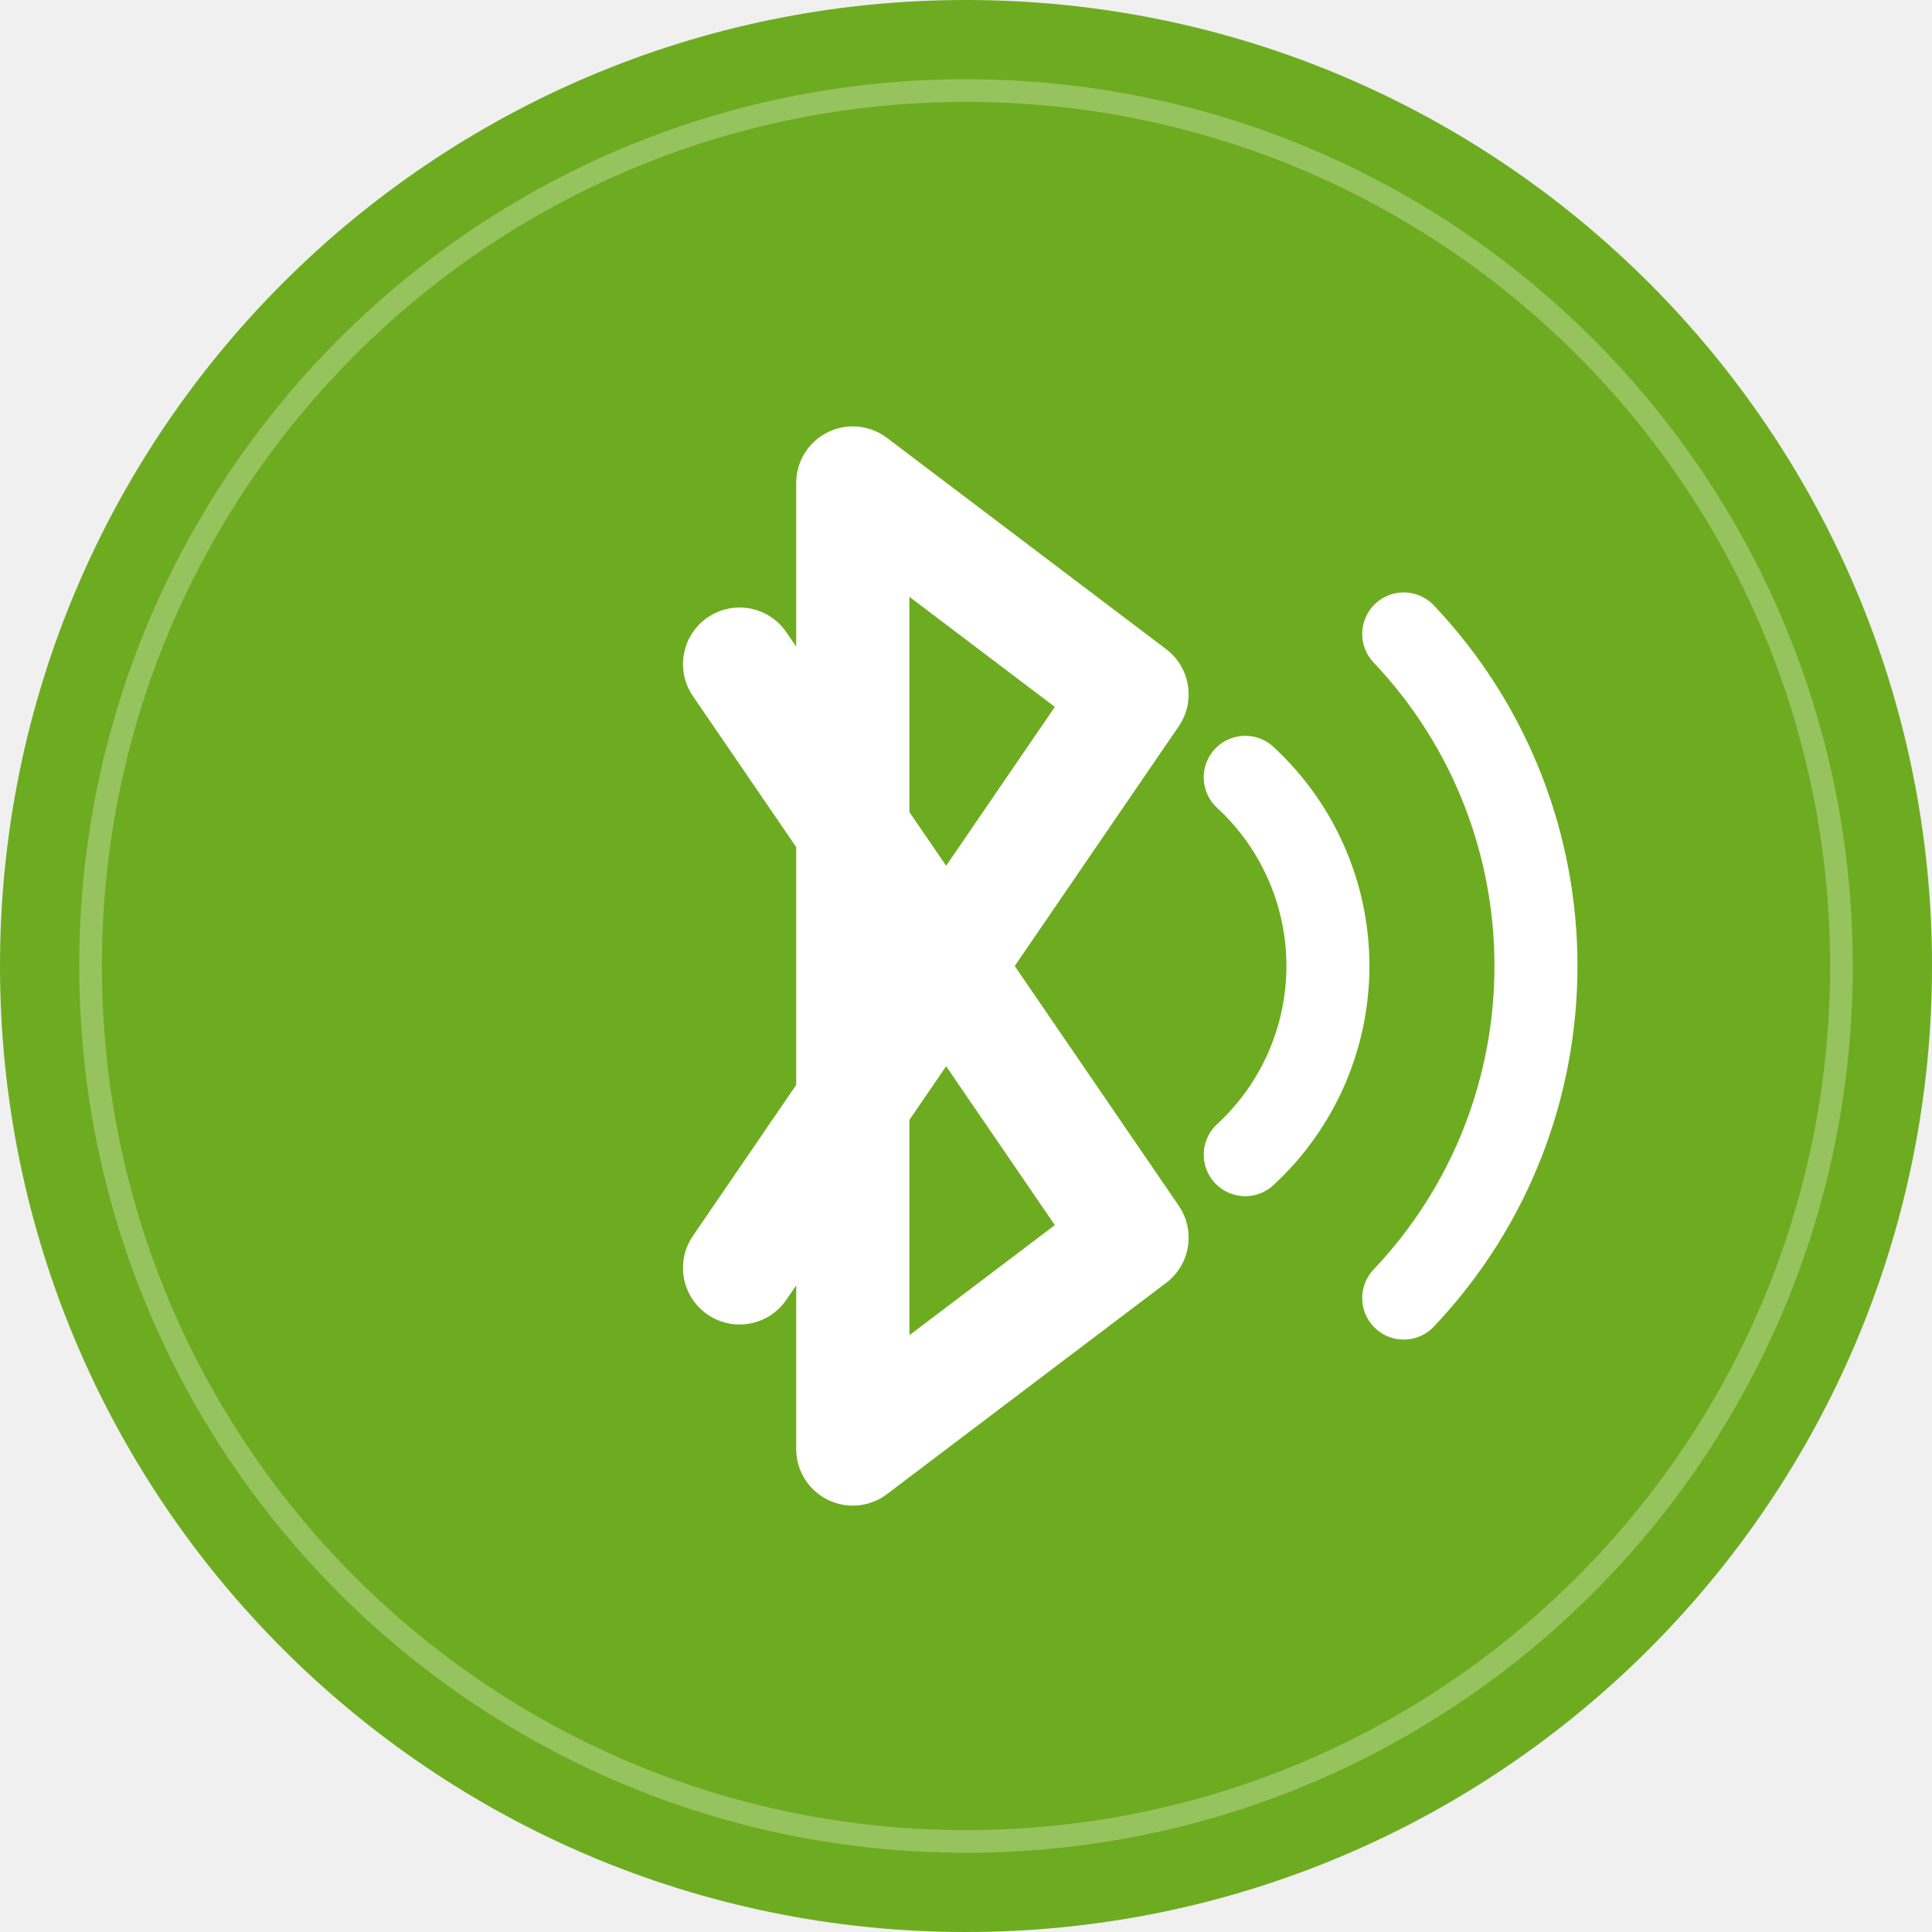
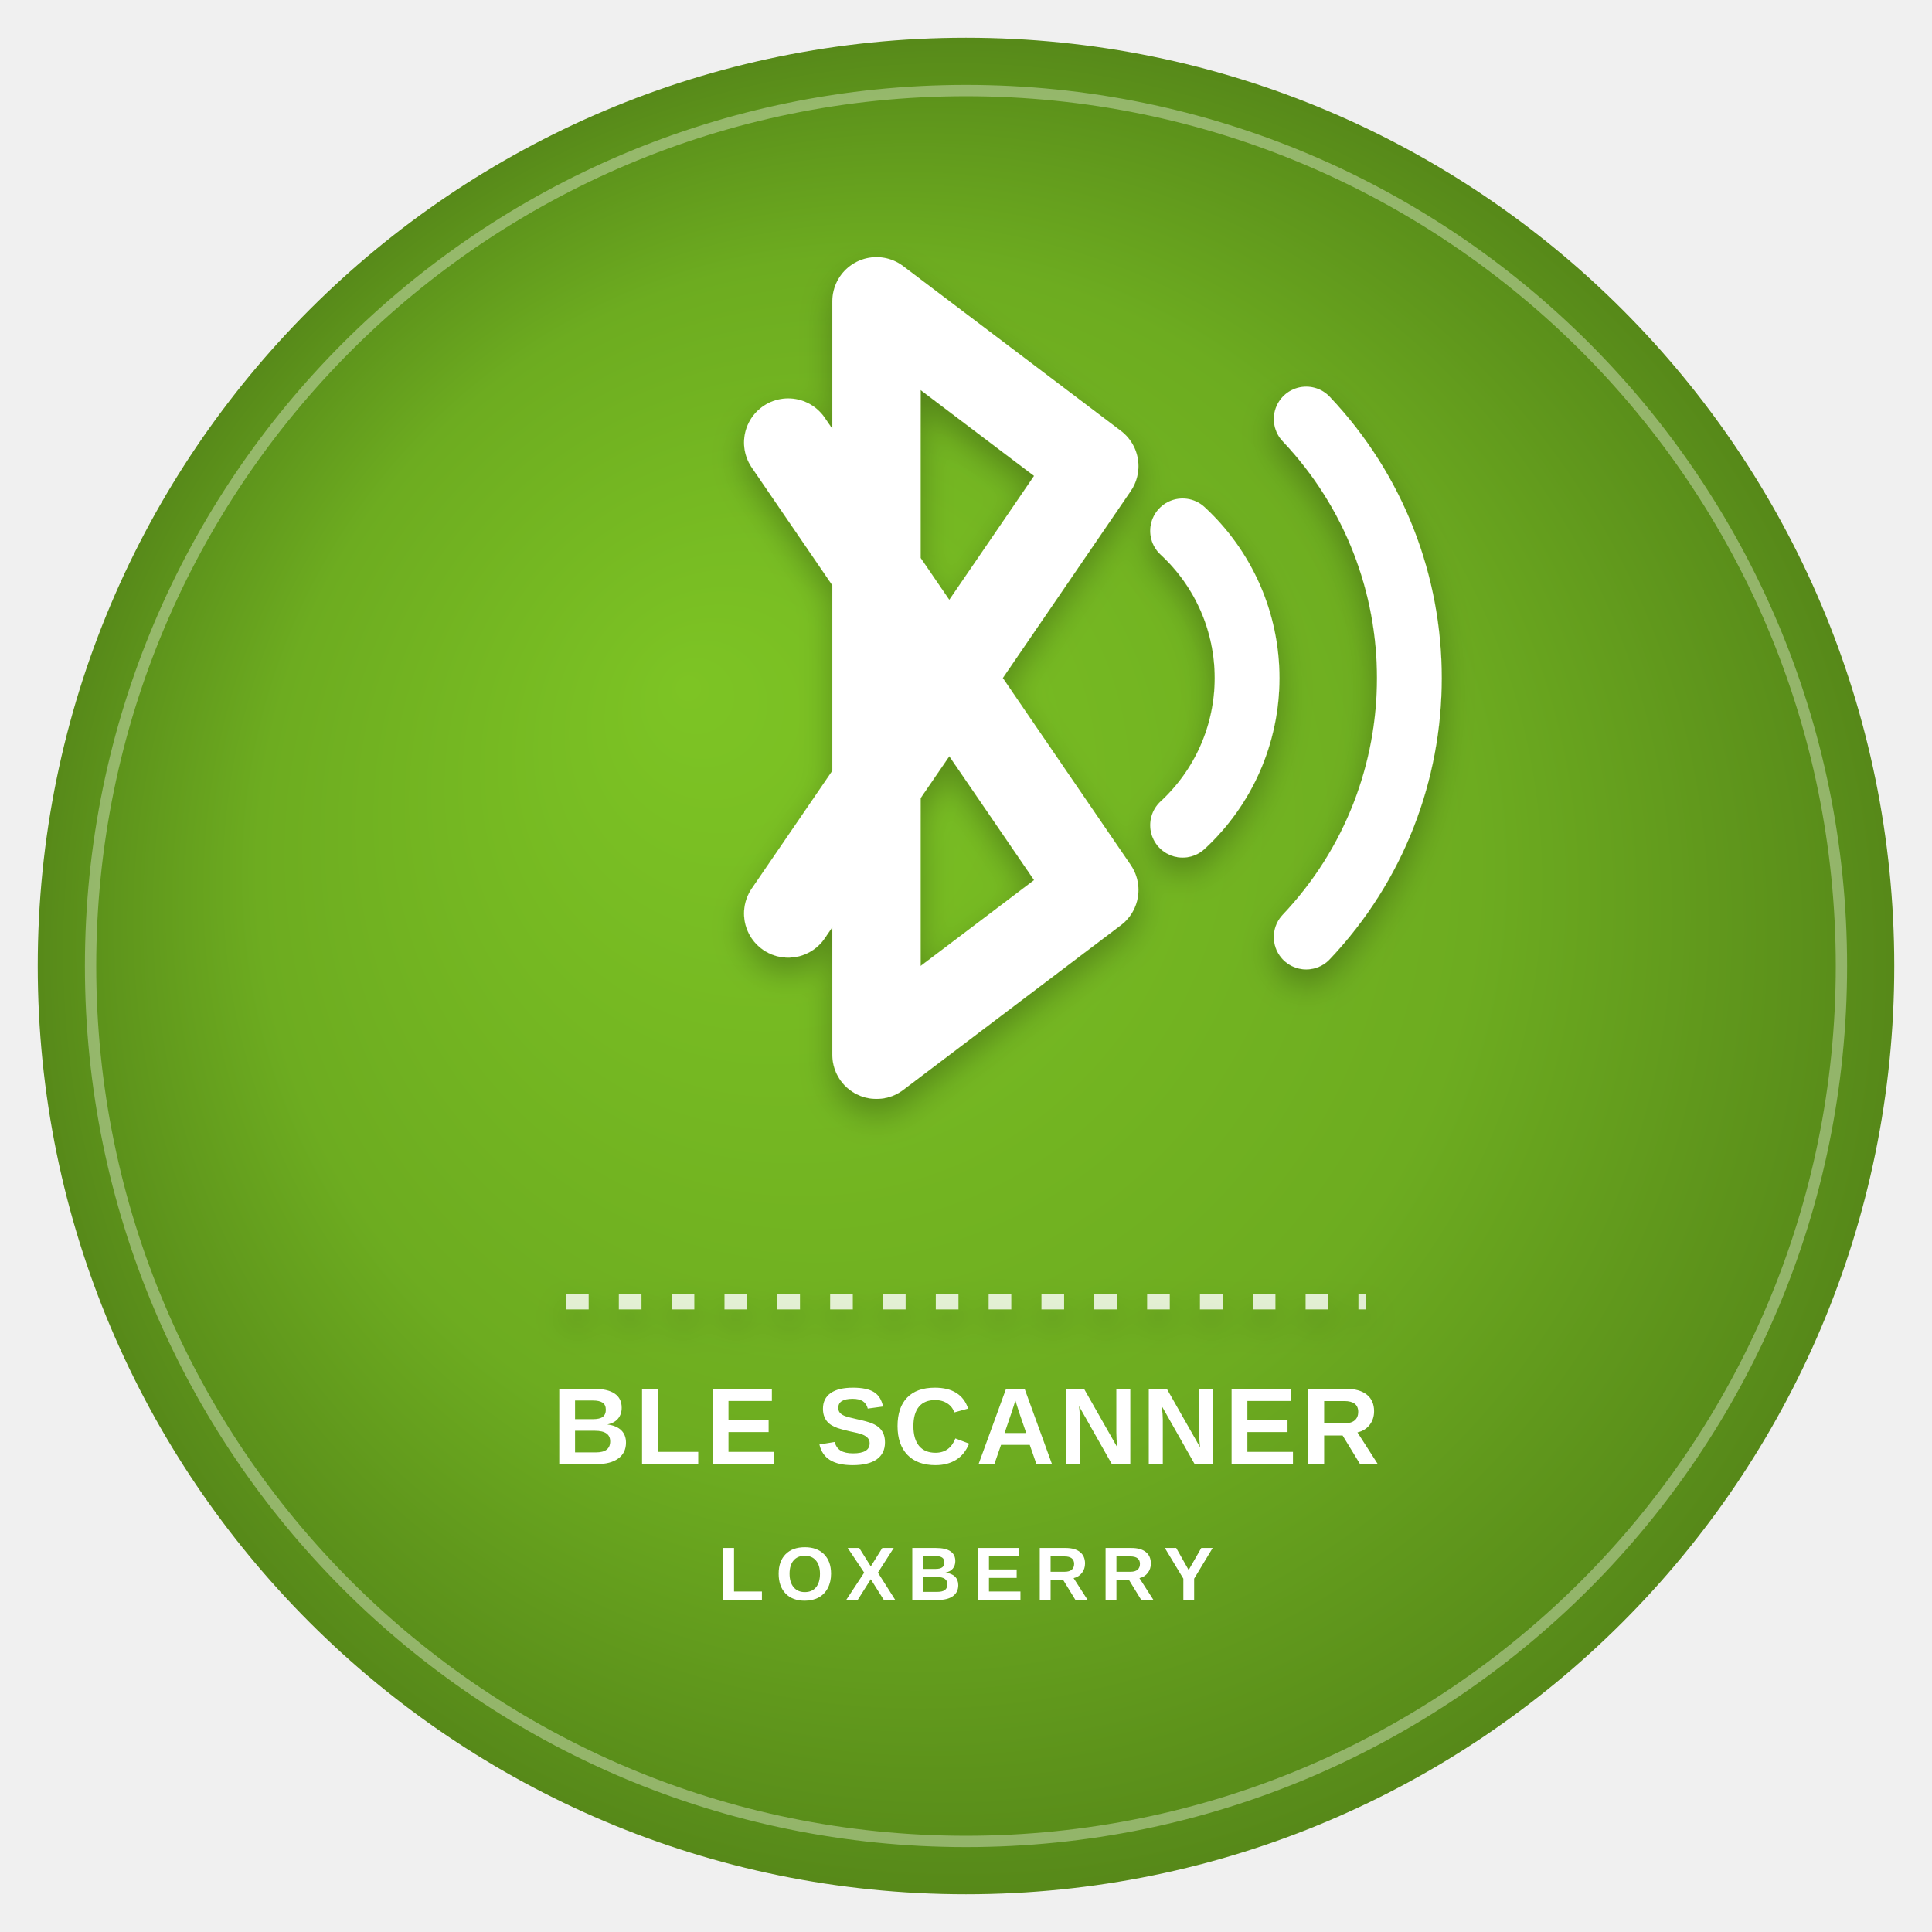
- <svg xmlns="http://www.w3.org/2000/svg" viewBox="0 0 512 512" width="512" height="512">
-   <circle cx="256" cy="256" r="256" fill="#6dac20" />
-   <circle cx="256" cy="256" r="232" fill="none" stroke="#ffffff" stroke-opacity="0.28" stroke-width="6" />
-   <path d="M 196 176 L 300 328 L 226 384 L 226 128 L 300 184 L 196 336" fill="none" stroke="#ffffff" stroke-width="30" stroke-linecap="round" stroke-linejoin="round" />
-   <g fill="none" stroke="#ffffff" stroke-width="22" stroke-linecap="round">
-     <path d="M 330 206 a 68 68 0 0 1 0 100" />
-     <path d="M 372 168 a 128 128 0 0 1 0 176" />
+ <svg xmlns="http://www.w3.org/2000/svg" width="512" height="512" viewBox="0 0 512 512" version="1.1">
+   <defs>
+     <radialGradient id="bg-grad" cx="50%" cy="50%" r="50%" fx="35%" fy="35%">
+       <stop offset="0%" stop-color="#7dc424" />
+       <stop offset="65%" stop-color="#6dac20" />
+       <stop offset="100%" stop-color="#568819" />
+     </radialGradient>
+     <filter id="shadow" x="-10%" y="-10%" width="120%" height="120%">
+       <feDropShadow dx="0" dy="4" stdDeviation="4" flood-color="#000000" flood-opacity="0.25" />
+     </filter>
+   </defs>
+   <circle cx="256" cy="256" r="246" fill="url(#bg-grad)" />
+   <circle cx="256" cy="256" r="232" fill="none" stroke="#ffffff" stroke-opacity="0.35" stroke-width="3" />
+   <g filter="url(#shadow)">
+     <g transform="translate(56, -20) scale(0.78)">
+       <path d="M 196 176 L 300 328 L 226 384 L 226 128 L 300 184 L 196 336" fill="none" stroke="#ffffff" stroke-width="30" stroke-linecap="round" stroke-linejoin="round" />
+       <g fill="none" stroke="#ffffff" stroke-width="22" stroke-linecap="round">
+         <path d="M 330 206 a 68 68 0 0 1 0 100" />
+         <path d="M 372 168 a 128 128 0 0 1 0 176" />
+       </g>
+     </g>
+     <path d="M 150 345 L 362 345" stroke="#ffffff" stroke-width="4" stroke-dasharray="6 8" opacity="0.8" />
  </g>
+   <text x="256" y="388" text-anchor="middle" fill="#ffffff" font-family="Arial, sans-serif" font-weight="900" font-size="29" letter-spacing="1">BLE SCANNER</text>
+   <text x="256" y="424" text-anchor="middle" fill="#ffffff" font-family="Arial, sans-serif" font-weight="bold" font-size="20" letter-spacing="3">LOXBERRY</text>
</svg>
